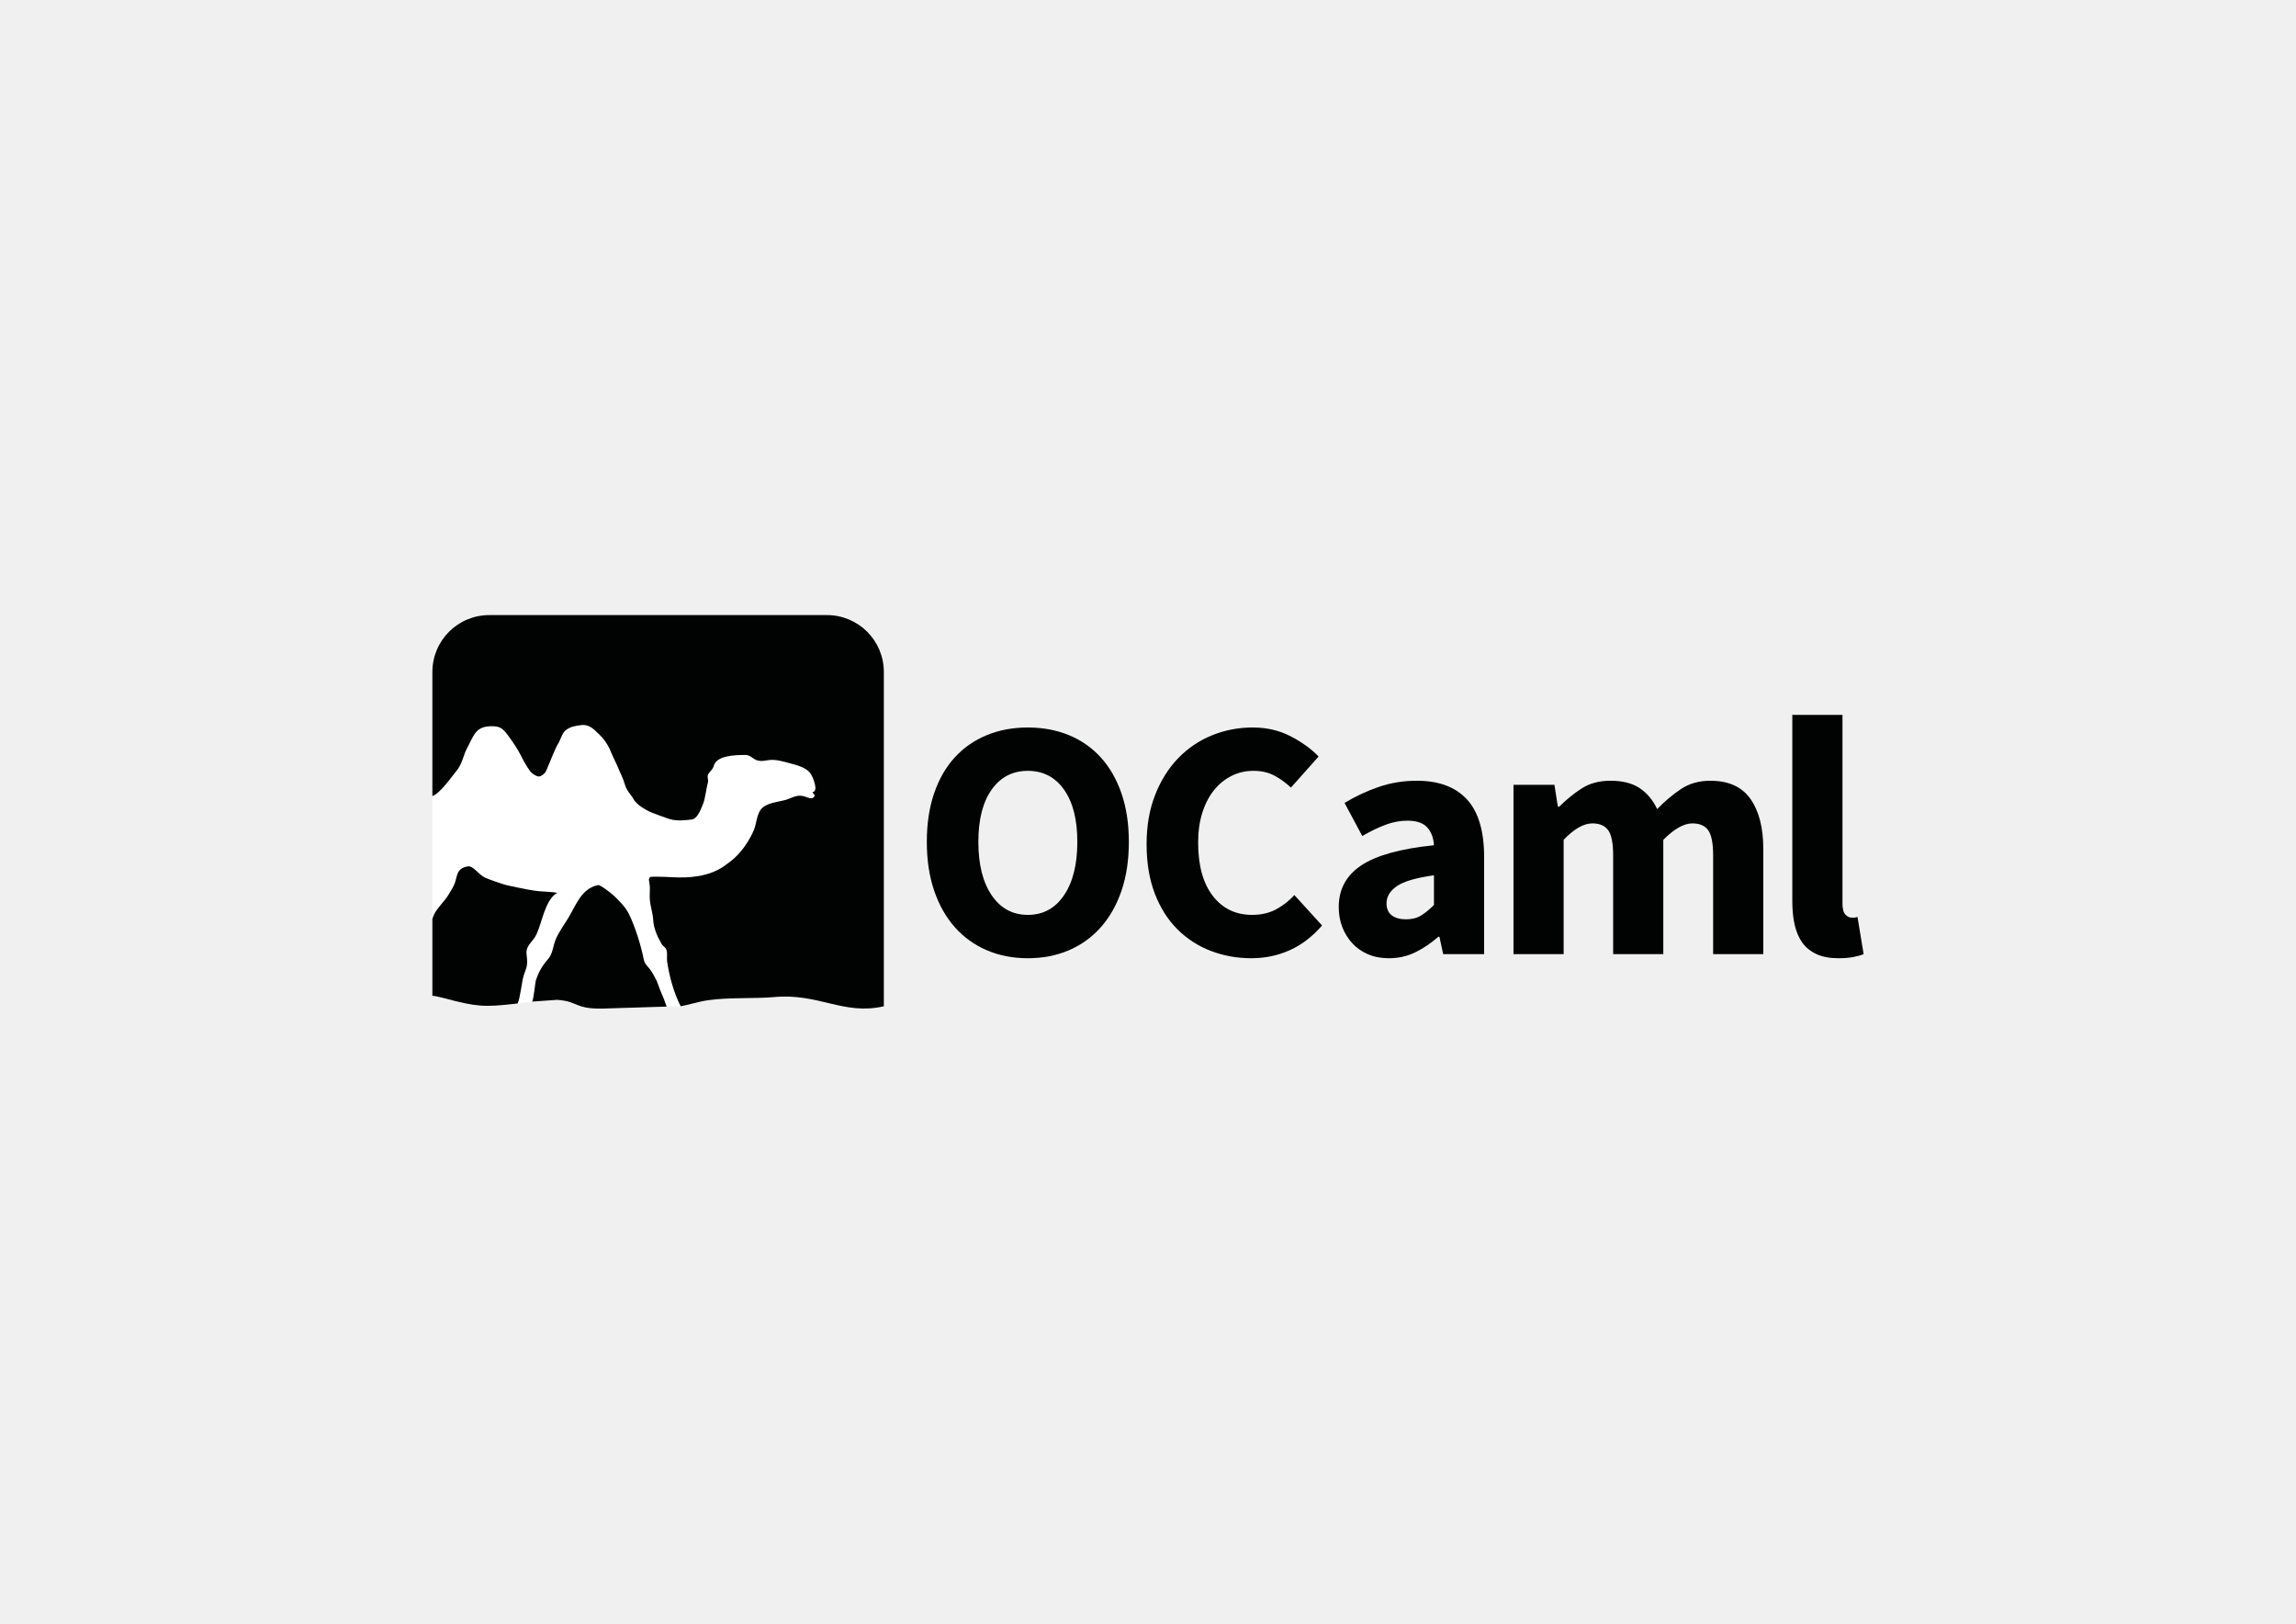
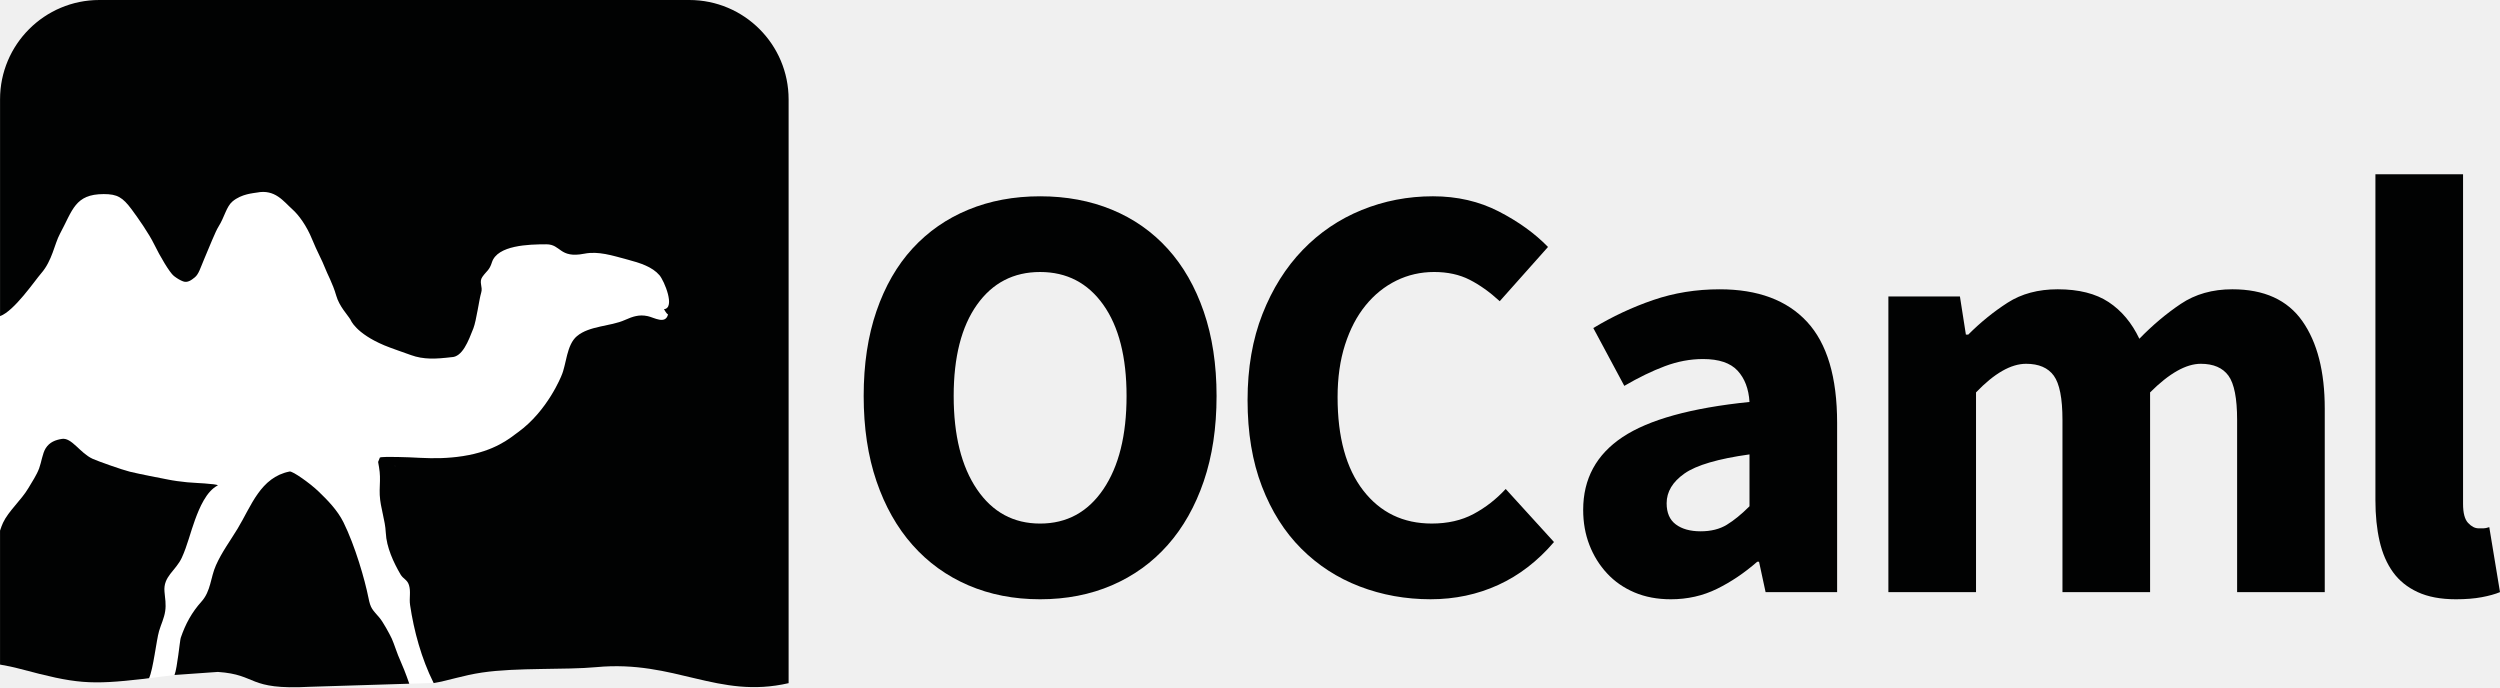
- <svg xmlns="http://www.w3.org/2000/svg" version="1.1" id="Layer_1" x="0px" y="0px" width="841.89px" height="595.28px" viewBox="0 0 841.89 595.28" enable-background="new 0 0 841.89 595.28" xml:space="preserve">
-   <g>
-     <path fill="#FFFFFF" d="M244.619,352.501c-0.209-1.424,0.197-2.841-0.232-4.177c-0.367-1.166-1.209-1.273-1.762-2.221   c-1.457-2.487-2.963-5.709-3.102-8.754c-0.127-2.735-1.133-5.206-1.27-7.917c-0.066-1.308,0.088-2.657,0.041-3.952   c-0.025-0.63-0.061-1.176-0.186-1.86c-0.031-0.169-0.143-0.865-0.195-1.144l0.34-0.848c-0.15-0.291,2.902-0.194,3.812-0.188   c1.545,0.019,2.998,0.099,4.539,0.173c3.148,0.156,6.016,0.117,9.082-0.356c6.832-1.055,9.973-3.845,11.58-5.005   c6.273-4.523,9.146-11.918,9.146-11.918c1.035-2.31,1.031-6.431,3.25-8.276c2.615-2.179,7.006-2.022,10.008-3.359   c1.756-0.777,3.023-1.205,4.818-0.833c1.332,0.278,3.73,1.821,4.281-0.345c-0.445-0.287-0.619-0.812-0.857-1.103   c2.475-0.245,0.047-5.986-0.932-7.133c-1.512-1.77-4.035-2.581-6.719-3.293c-3.188-0.845-6.08-1.82-9.082-1.231   c-5.242,1.026-4.85-1.974-7.939-1.974c-3.707,0-10.303,0.182-11.443,3.786c-0.531,1.683-1.078,1.753-1.998,3.044   c-0.787,1.106,0.137,2.082-0.258,3.344c-0.408,1.297-1.007,5.865-1.632,7.459c-1.057,2.697-2.317,6.065-4.643,6.065   c-3.261,0.39-5.824,0.515-8.469-0.445c-1.592-0.578-4.26-1.483-5.58-2.039c-6.088-2.563-7.088-5.367-7.088-5.367   c-0.653-1.08-2.374-2.821-3.018-5.093c-0.708-2.502-1.903-4.589-2.387-5.891c-0.501-1.349-1.699-3.51-2.64-5.846   c-1.205-2.991-2.9-5.223-4.141-6.331c-1.896-1.69-3.646-4.306-7.495-3.546c-0.688,0.136-3.188,0.249-5.104,1.856   c-1.299,1.09-1.709,3.339-2.912,5.236c-0.695,1.096-1.917,4.24-3.038,6.863c-0.777,1.818-1.139,3.181-1.979,3.85   c-0.657,0.524-1.471,1.201-2.456,0.832c-0.611-0.229-1.264-0.617-1.923-1.132c-0.89-0.695-2.913-4.138-4.156-6.681   c-1.077-2.205-3.376-5.502-4.706-7.287c-1.914-2.568-3.036-3.219-5.864-3.219c-6.067,0-6.526,3.397-9.195,8.337   c-1.172,2.17-1.599,5.614-3.952,8.313c-1.345,1.544-5.637,7.893-8.621,8.972v-0.031l-0.008,0.031v45.257l0.008,0.063v-0.284   c0.193-0.59,0.398-1.156,0.631-1.662c1.154-2.459,3.832-4.741,5.32-7.266c0.809-1.376,1.732-2.724,2.268-4.168   c0.461-1.244,0.688-3.099,1.354-4.178c0.816-1.323,2.094-1.773,3.406-1.987c2.055-0.339,3.801,2.954,6.43,4.166   c1.121,0.515,6.281,2.342,7.83,2.717c2.551,0.61,5.381,1.119,7.971,1.642c1.387,0.28,2.713,0.443,4.141,0.588   c1.281,0.128,6.08,0.287,6.377,0.634c-2.439,1.244-3.869,4.736-4.785,7.207c-0.955,2.575-1.621,5.441-2.775,7.96   c-1.279,2.783-3.961,3.941-3.641,7.184c0.123,1.294,0.359,2.651,0.143,4.075c-0.23,1.499-0.836,2.669-1.277,4.137   c-0.566,1.915-1.24,8.1-2.113,9.918l5.337-0.669l0.009-0.003c0.583-1.386,1.12-7.237,1.309-7.794   c0.998-2.934,2.322-5.348,4.359-7.617c1.986-2.211,1.883-5.061,3.043-7.637c1.256-2.8,2.945-5.039,4.539-7.671   c2.881-4.759,4.781-10.767,10.906-11.989c0.654-0.135,4.404,2.569,6.068,4.177c1.906,1.832,3.988,3.954,5.24,6.48   c2.424,4.896,4.48,11.988,5.258,15.899c0.447,2.246,0.803,2.38,2.322,4.159c0.699,0.815,2.094,3.362,2.553,4.34   c0.482,1.044,1.215,3.42,1.799,4.633c0.344,0.722,1.236,2.94,1.885,4.856l4.987-0.156c0.018,0.042,0.109-0.012,0.13,0.027   c0.002,0,0.005-0.001,0.007-0.002c-0.021-0.038-0.04-0.082-0.058-0.123C247.03,363.793,245.44,358.023,244.619,352.501z" />
-     <path fill="#484444" d="M241.453,323.402l0.023-0.061C241.442,323.187,241.43,323.152,241.453,323.402z" />
-     <g>
-       <path fill="#010202" d="M241.453,323.402l0.023-0.061C241.442,323.187,241.43,323.152,241.453,323.402z" />
-       <path fill="#010202" d="M242.565,364.175c-0.584-1.213-1.316-3.589-1.799-4.633c-0.459-0.978-1.854-3.524-2.553-4.34    c-1.52-1.779-1.875-1.913-2.322-4.159c-0.777-3.911-2.834-11.004-5.258-15.899c-1.252-2.526-3.334-4.648-5.24-6.48    c-1.664-1.607-5.414-4.312-6.068-4.177c-6.125,1.223-8.025,7.23-10.906,11.989c-1.594,2.632-3.283,4.871-4.539,7.671    c-1.16,2.575-1.057,5.426-3.043,7.637c-2.037,2.27-3.361,4.684-4.359,7.617c-0.189,0.557-0.726,6.408-1.309,7.794    c0,0.001-0.001,0.002-0.001,0.003l9.104-0.641c8.482,0.578,6.033,3.829,19.273,3.121l20.906-0.647l0,0    C243.801,367.115,242.909,364.897,242.565,364.175z" />
-       <path fill="#010202" d="M303.229,225.501h-123.83c-11.518,0-20.855,9.339-20.855,20.857v45.476v0.031    c2.984-1.079,7.276-7.428,8.621-8.972c2.353-2.7,2.78-6.144,3.952-8.313c2.669-4.94,3.128-8.337,9.195-8.337    c2.828,0,3.951,0.652,5.864,3.219c1.331,1.785,3.63,5.083,4.706,7.287c1.242,2.544,3.266,5.986,4.156,6.681    c0.659,0.516,1.312,0.903,1.923,1.132c0.984,0.369,1.798-0.308,2.456-0.832c0.84-0.669,1.202-2.032,1.979-3.85    c1.122-2.623,2.343-5.766,3.038-6.863c1.203-1.896,1.613-4.146,2.912-5.236c1.916-1.607,4.416-1.72,5.104-1.856    c3.849-0.76,5.599,1.856,7.495,3.546c1.241,1.108,2.937,3.34,4.141,6.331c0.941,2.336,2.139,4.497,2.64,5.846    c0.484,1.302,1.679,3.389,2.387,5.891c0.643,2.272,2.364,4.013,3.018,5.093c0,0,1.001,2.804,7.088,5.367    c1.32,0.556,3.988,1.46,5.58,2.039c2.645,0.961,5.207,0.836,8.469,0.445c2.326,0,3.586-3.368,4.643-6.065    c0.625-1.594,1.224-6.162,1.632-7.459c0.395-1.262-0.529-2.238,0.258-3.344c0.92-1.291,1.467-1.361,1.998-3.044    c1.141-3.604,7.736-3.786,11.443-3.786c3.09,0,2.697,3,7.939,1.974c3.002-0.589,5.895,0.387,9.082,1.231    c2.684,0.712,5.207,1.523,6.719,3.293c0.979,1.146,3.406,6.888,0.932,7.133c0.238,0.291,0.412,0.816,0.857,1.103    c-0.551,2.166-2.949,0.623-4.281,0.345c-1.795-0.372-3.062,0.056-4.818,0.833c-3.002,1.337-7.393,1.181-10.008,3.359    c-2.219,1.846-2.215,5.967-3.25,8.276c0,0-2.873,7.394-9.146,11.918c-1.607,1.16-4.748,3.95-11.58,5.005    c-3.066,0.474-5.934,0.513-9.082,0.356c-1.541-0.074-2.994-0.153-4.539-0.173c-0.91-0.007-3.963-0.104-3.812,0.188l-0.34,0.848    c0.053,0.279,0.164,0.976,0.195,1.144c0.125,0.685,0.16,1.231,0.186,1.86c0.047,1.295-0.107,2.645-0.041,3.952    c0.137,2.711,1.143,5.182,1.27,7.917c0.139,3.045,1.645,6.267,3.102,8.754c0.553,0.947,1.395,1.055,1.762,2.221    c0.43,1.336,0.023,2.753,0.232,4.177c0.82,5.521,2.41,11.292,4.896,16.275c0.017,0.041,0.037,0.086,0.058,0.123    c0,0,0,0.001,0.001,0.002c3.07-0.516,6.146-1.62,10.135-2.21c7.314-1.085,17.486-0.526,24.02-1.138    c16.533-1.554,25.506,6.781,40.355,3.365V246.359C324.084,234.84,314.75,225.501,303.229,225.501z M241.453,323.402    c-0.023-0.25-0.012-0.215,0.023-0.061L241.453,323.402z" />
-       <path fill="#010202" d="M196.709,342.554c1.154-2.518,1.82-5.385,2.775-7.96c0.916-2.471,2.346-5.963,4.785-7.207    c-0.297-0.347-5.096-0.506-6.377-0.634c-1.428-0.145-2.754-0.308-4.141-0.588c-2.59-0.523-5.42-1.031-7.971-1.642    c-1.549-0.375-6.709-2.202-7.83-2.717c-2.629-1.212-4.375-4.505-6.43-4.166c-1.312,0.214-2.59,0.664-3.406,1.987    c-0.666,1.079-0.893,2.933-1.354,4.178c-0.535,1.444-1.459,2.792-2.268,4.168c-1.488,2.524-4.166,4.807-5.32,7.266    c-0.232,0.506-0.438,1.072-0.631,1.662v0.284v9.15v16.321v2.358c1.346,0.23,2.754,0.513,4.33,0.934    c11.631,3.104,14.469,3.366,25.877,2.062l1.07-0.142c0,0,0-0.001,0-0.001c0.873-1.818,1.547-8.003,2.113-9.918    c0.441-1.468,1.047-2.638,1.277-4.137c0.217-1.424-0.02-2.781-0.143-4.075C192.748,346.495,195.43,345.337,196.709,342.554z" />
+ <svg xmlns="http://www.w3.org/2000/svg" version="1.1" id="Layer_1" x="0px" y="0px" width="524.819" height="144.277" viewBox="0 0 524.819 144.277" enable-background="new 0 0 841.89 595.28" xml:space="preserve">
+   <defs id="defs43" />
+   <g id="g3" transform="translate(-158.534,-225.501)">
+     <path d="m 244.619,352.501 c -0.209,-1.424 0.197,-2.841 -0.232,-4.177 -0.367,-1.166 -1.209,-1.273 -1.762,-2.221 -1.457,-2.487 -2.963,-5.709 -3.102,-8.754 -0.127,-2.735 -1.133,-5.206 -1.27,-7.917 -0.066,-1.308 0.088,-2.657 0.041,-3.952 -0.025,-0.63 -0.061,-1.176 -0.186,-1.86 -0.031,-0.169 -0.143,-0.865 -0.195,-1.144 l 0.34,-0.848 c -0.15,-0.291 2.902,-0.194 3.812,-0.188 1.545,0.019 2.998,0.099 4.539,0.173 3.148,0.156 6.016,0.117 9.082,-0.356 6.832,-1.055 9.973,-3.845 11.58,-5.005 6.273,-4.523 9.146,-11.918 9.146,-11.918 1.035,-2.31 1.031,-6.431 3.25,-8.276 2.615,-2.179 7.006,-2.022 10.008,-3.359 1.756,-0.777 3.023,-1.205 4.818,-0.833 1.332,0.278 3.73,1.821 4.281,-0.345 -0.445,-0.287 -0.619,-0.812 -0.857,-1.103 2.475,-0.245 0.047,-5.986 -0.932,-7.133 -1.512,-1.77 -4.035,-2.581 -6.719,-3.293 -3.188,-0.845 -6.08,-1.82 -9.082,-1.231 -5.242,1.026 -4.85,-1.974 -7.939,-1.974 -3.707,0 -10.303,0.182 -11.443,3.786 -0.531,1.683 -1.078,1.753 -1.998,3.044 -0.787,1.106 0.137,2.082 -0.258,3.344 -0.408,1.297 -1.007,5.865 -1.632,7.459 -1.057,2.697 -2.317,6.065 -4.643,6.065 -3.261,0.39 -5.824,0.515 -8.469,-0.445 -1.592,-0.578 -4.26,-1.483 -5.58,-2.039 -6.088,-2.563 -7.088,-5.367 -7.088,-5.367 -0.653,-1.08 -2.374,-2.821 -3.018,-5.093 -0.708,-2.502 -1.903,-4.589 -2.387,-5.891 -0.501,-1.349 -1.699,-3.51 -2.64,-5.846 -1.205,-2.991 -2.9,-5.223 -4.141,-6.331 -1.896,-1.69 -3.646,-4.306 -7.495,-3.546 -0.688,0.136 -3.188,0.249 -5.104,1.856 -1.299,1.09 -1.709,3.339 -2.912,5.236 -0.695,1.096 -1.917,4.24 -3.038,6.863 -0.777,1.818 -1.139,3.181 -1.979,3.85 -0.657,0.524 -1.471,1.201 -2.456,0.832 -0.611,-0.229 -1.264,-0.617 -1.923,-1.132 -0.89,-0.695 -2.913,-4.138 -4.156,-6.681 -1.077,-2.205 -3.376,-5.502 -4.706,-7.287 -1.914,-2.568 -3.036,-3.219 -5.864,-3.219 -6.067,0 -6.526,3.397 -9.195,8.337 -1.172,2.17 -1.599,5.614 -3.952,8.313 -1.345,1.544 -5.637,7.893 -8.621,8.972 v -0.031 l -0.008,0.031 v 45.257 l 0.008,0.063 v -0.284 c 0.193,-0.59 0.398,-1.156 0.631,-1.662 1.154,-2.459 3.832,-4.741 5.32,-7.266 0.809,-1.376 1.732,-2.724 2.268,-4.168 0.461,-1.244 0.688,-3.099 1.354,-4.178 0.816,-1.323 2.094,-1.773 3.406,-1.987 2.055,-0.339 3.801,2.954 6.43,4.166 1.121,0.515 6.281,2.342 7.83,2.717 2.551,0.61 5.381,1.119 7.971,1.642 1.387,0.28 2.713,0.443 4.141,0.588 1.281,0.128 6.08,0.287 6.377,0.634 -2.439,1.244 -3.869,4.736 -4.785,7.207 -0.955,2.575 -1.621,5.441 -2.775,7.96 -1.279,2.783 -3.961,3.941 -3.641,7.184 0.123,1.294 0.359,2.651 0.143,4.075 -0.23,1.499 -0.836,2.669 -1.277,4.137 -0.566,1.915 -1.24,8.1 -2.113,9.918 l 5.337,-0.669 0.009,-0.003 c 0.583,-1.386 1.12,-7.237 1.309,-7.794 0.998,-2.934 2.322,-5.348 4.359,-7.617 1.986,-2.211 1.883,-5.061 3.043,-7.637 1.256,-2.8 2.945,-5.039 4.539,-7.671 2.881,-4.759 4.781,-10.767 10.906,-11.989 0.654,-0.135 4.404,2.569 6.068,4.177 1.906,1.832 3.988,3.954 5.24,6.48 2.424,4.896 4.48,11.988 5.258,15.899 0.447,2.246 0.803,2.38 2.322,4.159 0.699,0.815 2.094,3.362 2.553,4.34 0.482,1.044 1.215,3.42 1.799,4.633 0.344,0.722 1.236,2.94 1.885,4.856 l 4.987,-0.156 c 0.018,0.042 0.109,-0.012 0.13,0.027 0.002,0 0.005,-10e-4 0.007,-0.002 -0.021,-0.038 -0.04,-0.082 -0.058,-0.123 -2.485,-4.987 -4.075,-10.757 -4.896,-16.279 z" id="path5" style="fill:#ffffff" />
+     <path d="m 241.453,323.402 0.023,-0.061 c -0.034,-0.154 -0.046,-0.189 -0.023,0.061 z" id="path7" style="fill:#484444" />
+     <g id="g9">
+       <path d="m 241.453,323.402 0.023,-0.061 c -0.034,-0.154 -0.046,-0.189 -0.023,0.061 z" id="path11" style="fill:#010202" />
+       <path d="m 242.565,364.175 c -0.584,-1.213 -1.316,-3.589 -1.799,-4.633 -0.459,-0.978 -1.854,-3.524 -2.553,-4.34 -1.52,-1.779 -1.875,-1.913 -2.322,-4.159 -0.777,-3.911 -2.834,-11.004 -5.258,-15.899 -1.252,-2.526 -3.334,-4.648 -5.24,-6.48 -1.664,-1.607 -5.414,-4.312 -6.068,-4.177 -6.125,1.223 -8.025,7.23 -10.906,11.989 -1.594,2.632 -3.283,4.871 -4.539,7.671 -1.16,2.575 -1.057,5.426 -3.043,7.637 -2.037,2.27 -3.361,4.684 -4.359,7.617 -0.189,0.557 -0.726,6.408 -1.309,7.794 0,0.001 -0.001,0.002 -0.001,0.003 l 9.104,-0.641 c 8.482,0.578 6.033,3.829 19.273,3.121 l 20.906,-0.647 0,0 c -0.65,-1.916 -1.542,-4.134 -1.886,-4.856 z" id="path13" style="fill:#010202" />
+       <path d="m 303.229,225.501 h -123.83 c -11.518,0 -20.855,9.339 -20.855,20.857 v 45.476 0.031 c 2.984,-1.079 7.276,-7.428 8.621,-8.972 2.353,-2.7 2.78,-6.144 3.952,-8.313 2.669,-4.94 3.128,-8.337 9.195,-8.337 2.828,0 3.951,0.652 5.864,3.219 1.331,1.785 3.63,5.083 4.706,7.287 1.242,2.544 3.266,5.986 4.156,6.681 0.659,0.516 1.312,0.903 1.923,1.132 0.984,0.369 1.798,-0.308 2.456,-0.832 0.84,-0.669 1.202,-2.032 1.979,-3.85 1.122,-2.623 2.343,-5.766 3.038,-6.863 1.203,-1.896 1.613,-4.146 2.912,-5.236 1.916,-1.607 4.416,-1.72 5.104,-1.856 3.849,-0.76 5.599,1.856 7.495,3.546 1.241,1.108 2.937,3.34 4.141,6.331 0.941,2.336 2.139,4.497 2.64,5.846 0.484,1.302 1.679,3.389 2.387,5.891 0.643,2.272 2.364,4.013 3.018,5.093 0,0 1.001,2.804 7.088,5.367 1.32,0.556 3.988,1.46 5.58,2.039 2.645,0.961 5.207,0.836 8.469,0.445 2.326,0 3.586,-3.368 4.643,-6.065 0.625,-1.594 1.224,-6.162 1.632,-7.459 0.395,-1.262 -0.529,-2.238 0.258,-3.344 0.92,-1.291 1.467,-1.361 1.998,-3.044 1.141,-3.604 7.736,-3.786 11.443,-3.786 3.09,0 2.697,3 7.939,1.974 3.002,-0.589 5.895,0.387 9.082,1.231 2.684,0.712 5.207,1.523 6.719,3.293 0.979,1.146 3.406,6.888 0.932,7.133 0.238,0.291 0.412,0.816 0.857,1.103 -0.551,2.166 -2.949,0.623 -4.281,0.345 -1.795,-0.372 -3.062,0.056 -4.818,0.833 -3.002,1.337 -7.393,1.181 -10.008,3.359 -2.219,1.846 -2.215,5.967 -3.25,8.276 0,0 -2.873,7.394 -9.146,11.918 -1.607,1.16 -4.748,3.95 -11.58,5.005 -3.066,0.474 -5.934,0.513 -9.082,0.356 -1.541,-0.074 -2.994,-0.153 -4.539,-0.173 -0.91,-0.007 -3.963,-0.104 -3.812,0.188 l -0.34,0.848 c 0.053,0.279 0.164,0.976 0.195,1.144 0.125,0.685 0.16,1.231 0.186,1.86 0.047,1.295 -0.107,2.645 -0.041,3.952 0.137,2.711 1.143,5.182 1.27,7.917 0.139,3.045 1.645,6.267 3.102,8.754 0.553,0.947 1.395,1.055 1.762,2.221 0.43,1.336 0.023,2.753 0.232,4.177 0.82,5.521 2.41,11.292 4.896,16.275 0.017,0.041 0.037,0.086 0.058,0.123 0,0 0,0.001 0.001,0.002 3.07,-0.516 6.146,-1.62 10.135,-2.21 7.314,-1.085 17.486,-0.526 24.02,-1.138 16.533,-1.554 25.506,6.781 40.355,3.365 V 246.359 c -0.002,-11.519 -9.336,-20.858 -20.857,-20.858 z m -61.776,97.901 c -0.023,-0.25 -0.012,-0.215 0.023,-0.061 l -0.023,0.061 z" id="path15" style="fill:#010202" />
+       <path d="m 196.709,342.554 c 1.154,-2.518 1.82,-5.385 2.775,-7.96 0.916,-2.471 2.346,-5.963 4.785,-7.207 -0.297,-0.347 -5.096,-0.506 -6.377,-0.634 -1.428,-0.145 -2.754,-0.308 -4.141,-0.588 -2.59,-0.523 -5.42,-1.031 -7.971,-1.642 -1.549,-0.375 -6.709,-2.202 -7.83,-2.717 -2.629,-1.212 -4.375,-4.505 -6.43,-4.166 -1.312,0.214 -2.59,0.664 -3.406,1.987 -0.666,1.079 -0.893,2.933 -1.354,4.178 -0.535,1.444 -1.459,2.792 -2.268,4.168 -1.488,2.524 -4.166,4.807 -5.32,7.266 -0.232,0.506 -0.438,1.072 -0.631,1.662 v 0.284 9.15 16.321 2.358 c 1.346,0.23 2.754,0.513 4.33,0.934 11.631,3.104 14.469,3.366 25.877,2.062 l 1.07,-0.142 c 0,0 0,-10e-4 0,-10e-4 0.873,-1.818 1.547,-8.003 2.113,-9.918 0.441,-1.468 1.047,-2.638 1.277,-4.137 0.217,-1.424 -0.02,-2.781 -0.143,-4.075 -0.317,-3.242 2.365,-4.4 3.644,-7.183 z" id="path17" style="fill:#010202" />
    </g>
-     <path fill="#010202" d="M376.885,351.305c-5.506,0-10.533-0.981-15.08-2.941c-4.549-1.959-8.447-4.774-11.701-8.447   c-3.254-3.67-5.777-8.134-7.57-13.39c-1.795-5.256-2.691-11.22-2.691-17.896c0-6.674,0.896-12.618,2.691-17.832   c1.793-5.213,4.316-9.593,7.57-13.14c3.254-3.545,7.152-6.257,11.701-8.134c4.547-1.877,9.574-2.816,15.08-2.816   c5.506,0,10.531,0.939,15.08,2.816c4.545,1.877,8.445,4.611,11.699,8.197c3.254,3.588,5.777,7.99,7.572,13.203   c1.793,5.215,2.689,11.118,2.689,17.707c0,6.676-0.896,12.64-2.689,17.896c-1.795,5.256-4.318,9.72-7.572,13.39   c-3.254,3.673-7.154,6.488-11.699,8.447C387.417,350.323,382.391,351.305,376.885,351.305z M376.885,335.411   c5.588,0,10.012-2.397,13.266-7.195c3.252-4.797,4.879-11.325,4.879-19.585c0-8.175-1.627-14.558-4.879-19.146   c-3.254-4.587-7.678-6.883-13.266-6.883c-5.59,0-10.012,2.295-13.266,6.883c-3.254,4.589-4.881,10.972-4.881,19.146   c0,8.26,1.627,14.788,4.881,19.585C366.874,333.014,371.296,335.411,376.885,335.411z" />
-     <path fill="#010202" d="M420.432,309.507c0-6.758,1.043-12.784,3.129-18.083c2.086-5.297,4.9-9.781,8.447-13.453   c3.545-3.67,7.676-6.464,12.389-8.385c4.713-1.918,9.699-2.879,14.955-2.879c5.088,0,9.697,1.064,13.828,3.191   c4.129,2.128,7.57,4.611,10.324,7.446l-10.137,11.388c-2.086-1.918-4.193-3.42-6.32-4.505c-2.127-1.083-4.609-1.627-7.445-1.627   c-2.838,0-5.486,0.606-7.947,1.814c-2.461,1.21-4.609,2.941-6.443,5.193c-1.836,2.252-3.275,5.005-4.318,8.259   c-1.043,3.253-1.564,6.926-1.564,11.012c0,8.428,1.795,14.955,5.383,19.585c3.584,4.631,8.383,6.945,14.391,6.945   c3.336,0,6.256-0.667,8.76-2.002c2.502-1.334,4.754-3.086,6.758-5.256l10.137,11.138c-3.422,4.004-7.322,7.008-11.701,9.01   c-4.381,2.003-9.117,3.004-14.205,3.004c-5.256,0-10.219-0.897-14.891-2.69c-4.674-1.793-8.76-4.443-12.264-7.947   c-3.504-3.504-6.258-7.862-8.26-13.077C421.434,322.377,420.432,316.349,420.432,309.507z" />
-     <path fill="#010202" d="M490.887,332.533c0-6.508,2.752-11.596,8.258-15.267c5.508-3.67,14.393-6.132,26.656-7.383   c-0.168-2.754-1.002-4.943-2.502-6.57c-1.502-1.627-3.924-2.44-7.26-2.44c-2.67,0-5.34,0.501-8.008,1.502   c-2.672,1.001-5.508,2.378-8.51,4.13l-6.508-12.139c4.004-2.419,8.197-4.38,12.576-5.882c4.381-1.501,9.029-2.252,13.953-2.252   c8.01,0,14.121,2.274,18.334,6.82c4.211,4.548,6.32,11.618,6.32,21.212v35.54H529.18l-1.377-6.382h-0.375   c-2.672,2.336-5.486,4.235-8.447,5.693c-2.963,1.459-6.195,2.19-9.699,2.19c-2.836,0-5.381-0.481-7.633-1.439   c-2.252-0.958-4.172-2.294-5.756-4.005c-1.586-1.709-2.816-3.691-3.693-5.944C491.325,337.664,490.887,335.204,490.887,332.533z    M508.407,331.156c0,2.003,0.645,3.484,1.939,4.442c1.293,0.961,3.023,1.439,5.193,1.439c2.168,0,4.004-0.457,5.506-1.376   c1.502-0.918,3.086-2.21,4.756-3.88v-10.888c-6.592,0.919-11.137,2.253-13.641,4.005   C509.659,326.652,508.407,328.737,508.407,331.156z" />
-     <path fill="#010202" d="M554.958,287.732h15.018l1.252,8.009h0.5c2.586-2.585,5.338-4.818,8.26-6.695   c2.92-1.877,6.424-2.816,10.512-2.816c4.422,0,7.988,0.897,10.699,2.69c2.711,1.795,4.859,4.36,6.445,7.696   c2.754-2.835,5.65-5.275,8.697-7.321c3.045-2.043,6.652-3.066,10.826-3.066c6.672,0,11.574,2.233,14.703,6.695   c3.129,4.464,4.693,10.574,4.693,18.333v38.544h-18.396v-36.166c0-4.505-0.606-7.591-1.814-9.261   c-1.211-1.668-3.15-2.503-5.818-2.503c-3.088,0-6.633,2.003-10.639,6.007v41.923h-18.394v-36.166c0-4.505-0.607-7.591-1.815-9.261   c-1.211-1.668-3.15-2.503-5.82-2.503c-3.172,0-6.676,2.003-10.512,6.007v41.923h-18.397V287.732z" />
-     <path fill="#010202" d="M657.2,262.078h18.397v69.203c0,1.921,0.353,3.254,1.062,4.005c0.709,0.751,1.439,1.126,2.191,1.126   c0.416,0,0.769,0,1.062,0c0.291,0,0.689-0.082,1.189-0.25l2.252,13.641c-1,0.416-2.273,0.771-3.816,1.063   c-1.545,0.292-3.359,0.439-5.443,0.439c-3.172,0-5.842-0.501-8.01-1.502c-2.17-1.001-3.9-2.397-5.193-4.192   c-1.295-1.793-2.232-3.961-2.816-6.507c-0.584-2.544-0.875-5.401-0.875-8.572V262.078z" />
+     <path d="m 376.885,351.305 c -5.506,0 -10.533,-0.981 -15.08,-2.941 -4.549,-1.959 -8.447,-4.774 -11.701,-8.447 -3.254,-3.67 -5.777,-8.134 -7.57,-13.39 -1.795,-5.256 -2.691,-11.22 -2.691,-17.896 0,-6.674 0.896,-12.618 2.691,-17.832 1.793,-5.213 4.316,-9.593 7.57,-13.14 3.254,-3.545 7.152,-6.257 11.701,-8.134 4.547,-1.877 9.574,-2.816 15.08,-2.816 5.506,0 10.531,0.939 15.08,2.816 4.545,1.877 8.445,4.611 11.699,8.197 3.254,3.588 5.777,7.99 7.572,13.203 1.793,5.215 2.689,11.118 2.689,17.707 0,6.676 -0.896,12.64 -2.689,17.896 -1.795,5.256 -4.318,9.72 -7.572,13.39 -3.254,3.673 -7.154,6.488 -11.699,8.447 -4.548,1.958 -9.574,2.94 -15.08,2.94 z m 0,-15.894 c 5.588,0 10.012,-2.397 13.266,-7.195 3.252,-4.797 4.879,-11.325 4.879,-19.585 0,-8.175 -1.627,-14.558 -4.879,-19.146 -3.254,-4.587 -7.678,-6.883 -13.266,-6.883 -5.59,0 -10.012,2.295 -13.266,6.883 -3.254,4.589 -4.881,10.972 -4.881,19.146 0,8.26 1.627,14.788 4.881,19.585 3.255,4.798 7.677,7.195 13.266,7.195 z" id="path19" style="fill:#010202" />
+     <path d="m 420.432,309.507 c 0,-6.758 1.043,-12.784 3.129,-18.083 2.086,-5.297 4.9,-9.781 8.447,-13.453 3.545,-3.67 7.676,-6.464 12.389,-8.385 4.713,-1.918 9.699,-2.879 14.955,-2.879 5.088,0 9.697,1.064 13.828,3.191 4.129,2.128 7.57,4.611 10.324,7.446 l -10.137,11.388 c -2.086,-1.918 -4.193,-3.42 -6.32,-4.505 -2.127,-1.083 -4.609,-1.627 -7.445,-1.627 -2.838,0 -5.486,0.606 -7.947,1.814 -2.461,1.21 -4.609,2.941 -6.443,5.193 -1.836,2.252 -3.275,5.005 -4.318,8.259 -1.043,3.253 -1.564,6.926 -1.564,11.012 0,8.428 1.795,14.955 5.383,19.585 3.584,4.631 8.383,6.945 14.391,6.945 3.336,0 6.256,-0.667 8.76,-2.002 2.502,-1.334 4.754,-3.086 6.758,-5.256 l 10.137,11.138 c -3.422,4.004 -7.322,7.008 -11.701,9.01 -4.381,2.003 -9.117,3.004 -14.205,3.004 -5.256,0 -10.219,-0.897 -14.891,-2.69 -4.674,-1.793 -8.76,-4.443 -12.264,-7.947 -3.504,-3.504 -6.258,-7.862 -8.26,-13.077 -2.004,-5.211 -3.006,-11.239 -3.006,-18.081 z" id="path21" style="fill:#010202" />
+     <path d="m 490.887,332.533 c 0,-6.508 2.752,-11.596 8.258,-15.267 5.508,-3.67 14.393,-6.132 26.656,-7.383 -0.168,-2.754 -1.002,-4.943 -2.502,-6.57 -1.502,-1.627 -3.924,-2.44 -7.26,-2.44 -2.67,0 -5.34,0.501 -8.008,1.502 -2.672,1.001 -5.508,2.378 -8.51,4.13 l -6.508,-12.139 c 4.004,-2.419 8.197,-4.38 12.576,-5.882 4.381,-1.501 9.029,-2.252 13.953,-2.252 8.01,0 14.121,2.274 18.334,6.82 4.211,4.548 6.32,11.618 6.32,21.212 v 35.54 H 529.18 l -1.377,-6.382 h -0.375 c -2.672,2.336 -5.486,4.235 -8.447,5.693 -2.963,1.459 -6.195,2.19 -9.699,2.19 -2.836,0 -5.381,-0.481 -7.633,-1.439 -2.252,-0.958 -4.172,-2.294 -5.756,-4.005 -1.586,-1.709 -2.816,-3.691 -3.693,-5.944 -0.875,-2.253 -1.313,-4.713 -1.313,-7.384 z m 17.52,-1.377 c 0,2.003 0.645,3.484 1.939,4.442 1.293,0.961 3.023,1.439 5.193,1.439 2.168,0 4.004,-0.457 5.506,-1.376 1.502,-0.918 3.086,-2.21 4.756,-3.88 v -10.888 c -6.592,0.919 -11.137,2.253 -13.641,4.005 -2.501,1.754 -3.753,3.839 -3.753,6.258 z" id="path23" style="fill:#010202" />
+     <path d="m 554.958,287.732 h 15.018 l 1.252,8.009 h 0.5 c 2.586,-2.585 5.338,-4.818 8.26,-6.695 2.92,-1.877 6.424,-2.816 10.512,-2.816 4.422,0 7.988,0.897 10.699,2.69 2.711,1.795 4.859,4.36 6.445,7.696 2.754,-2.835 5.65,-5.275 8.697,-7.321 3.045,-2.043 6.652,-3.066 10.826,-3.066 6.672,0 11.574,2.233 14.703,6.695 3.129,4.464 4.693,10.574 4.693,18.333 v 38.544 h -18.396 v -36.166 c 0,-4.505 -0.606,-7.591 -1.814,-9.261 -1.211,-1.668 -3.15,-2.503 -5.818,-2.503 -3.088,0 -6.633,2.003 -10.639,6.007 v 41.923 h -18.394 v -36.166 c 0,-4.505 -0.607,-7.591 -1.815,-9.261 -1.211,-1.668 -3.15,-2.503 -5.82,-2.503 -3.172,0 -6.676,2.003 -10.512,6.007 v 41.923 h -18.397 v -62.069 z" id="path25" style="fill:#010202" />
+     <path d="m 657.2,262.078 h 18.397 v 69.203 c 0,1.921 0.353,3.254 1.062,4.005 0.709,0.751 1.439,1.126 2.191,1.126 0.416,0 0.769,0 1.062,0 0.291,0 0.689,-0.082 1.189,-0.25 l 2.252,13.641 c -1,0.416 -2.273,0.771 -3.816,1.063 -1.545,0.292 -3.359,0.439 -5.443,0.439 -3.172,0 -5.842,-0.501 -8.01,-1.502 -2.17,-1.001 -3.9,-2.397 -5.193,-4.192 -1.295,-1.793 -2.232,-3.961 -2.816,-6.507 -0.584,-2.544 -0.875,-5.401 -0.875,-8.572 v -68.454 z" id="path27" style="fill:#010202" />
  </g>
-   <g>
- </g>
-   <g>
- </g>
-   <g>
- </g>
-   <g>
- </g>
-   <g>
- </g>
-   <g>
- </g>
+   <g id="g29" transform="translate(-158.534,-225.501)" />
+   <g id="g31" transform="translate(-158.534,-225.501)" />
+   <g id="g33" transform="translate(-158.534,-225.501)" />
+   <g id="g35" transform="translate(-158.534,-225.501)" />
+   <g id="g37" transform="translate(-158.534,-225.501)" />
+   <g id="g39" transform="translate(-158.534,-225.501)" />
</svg>
